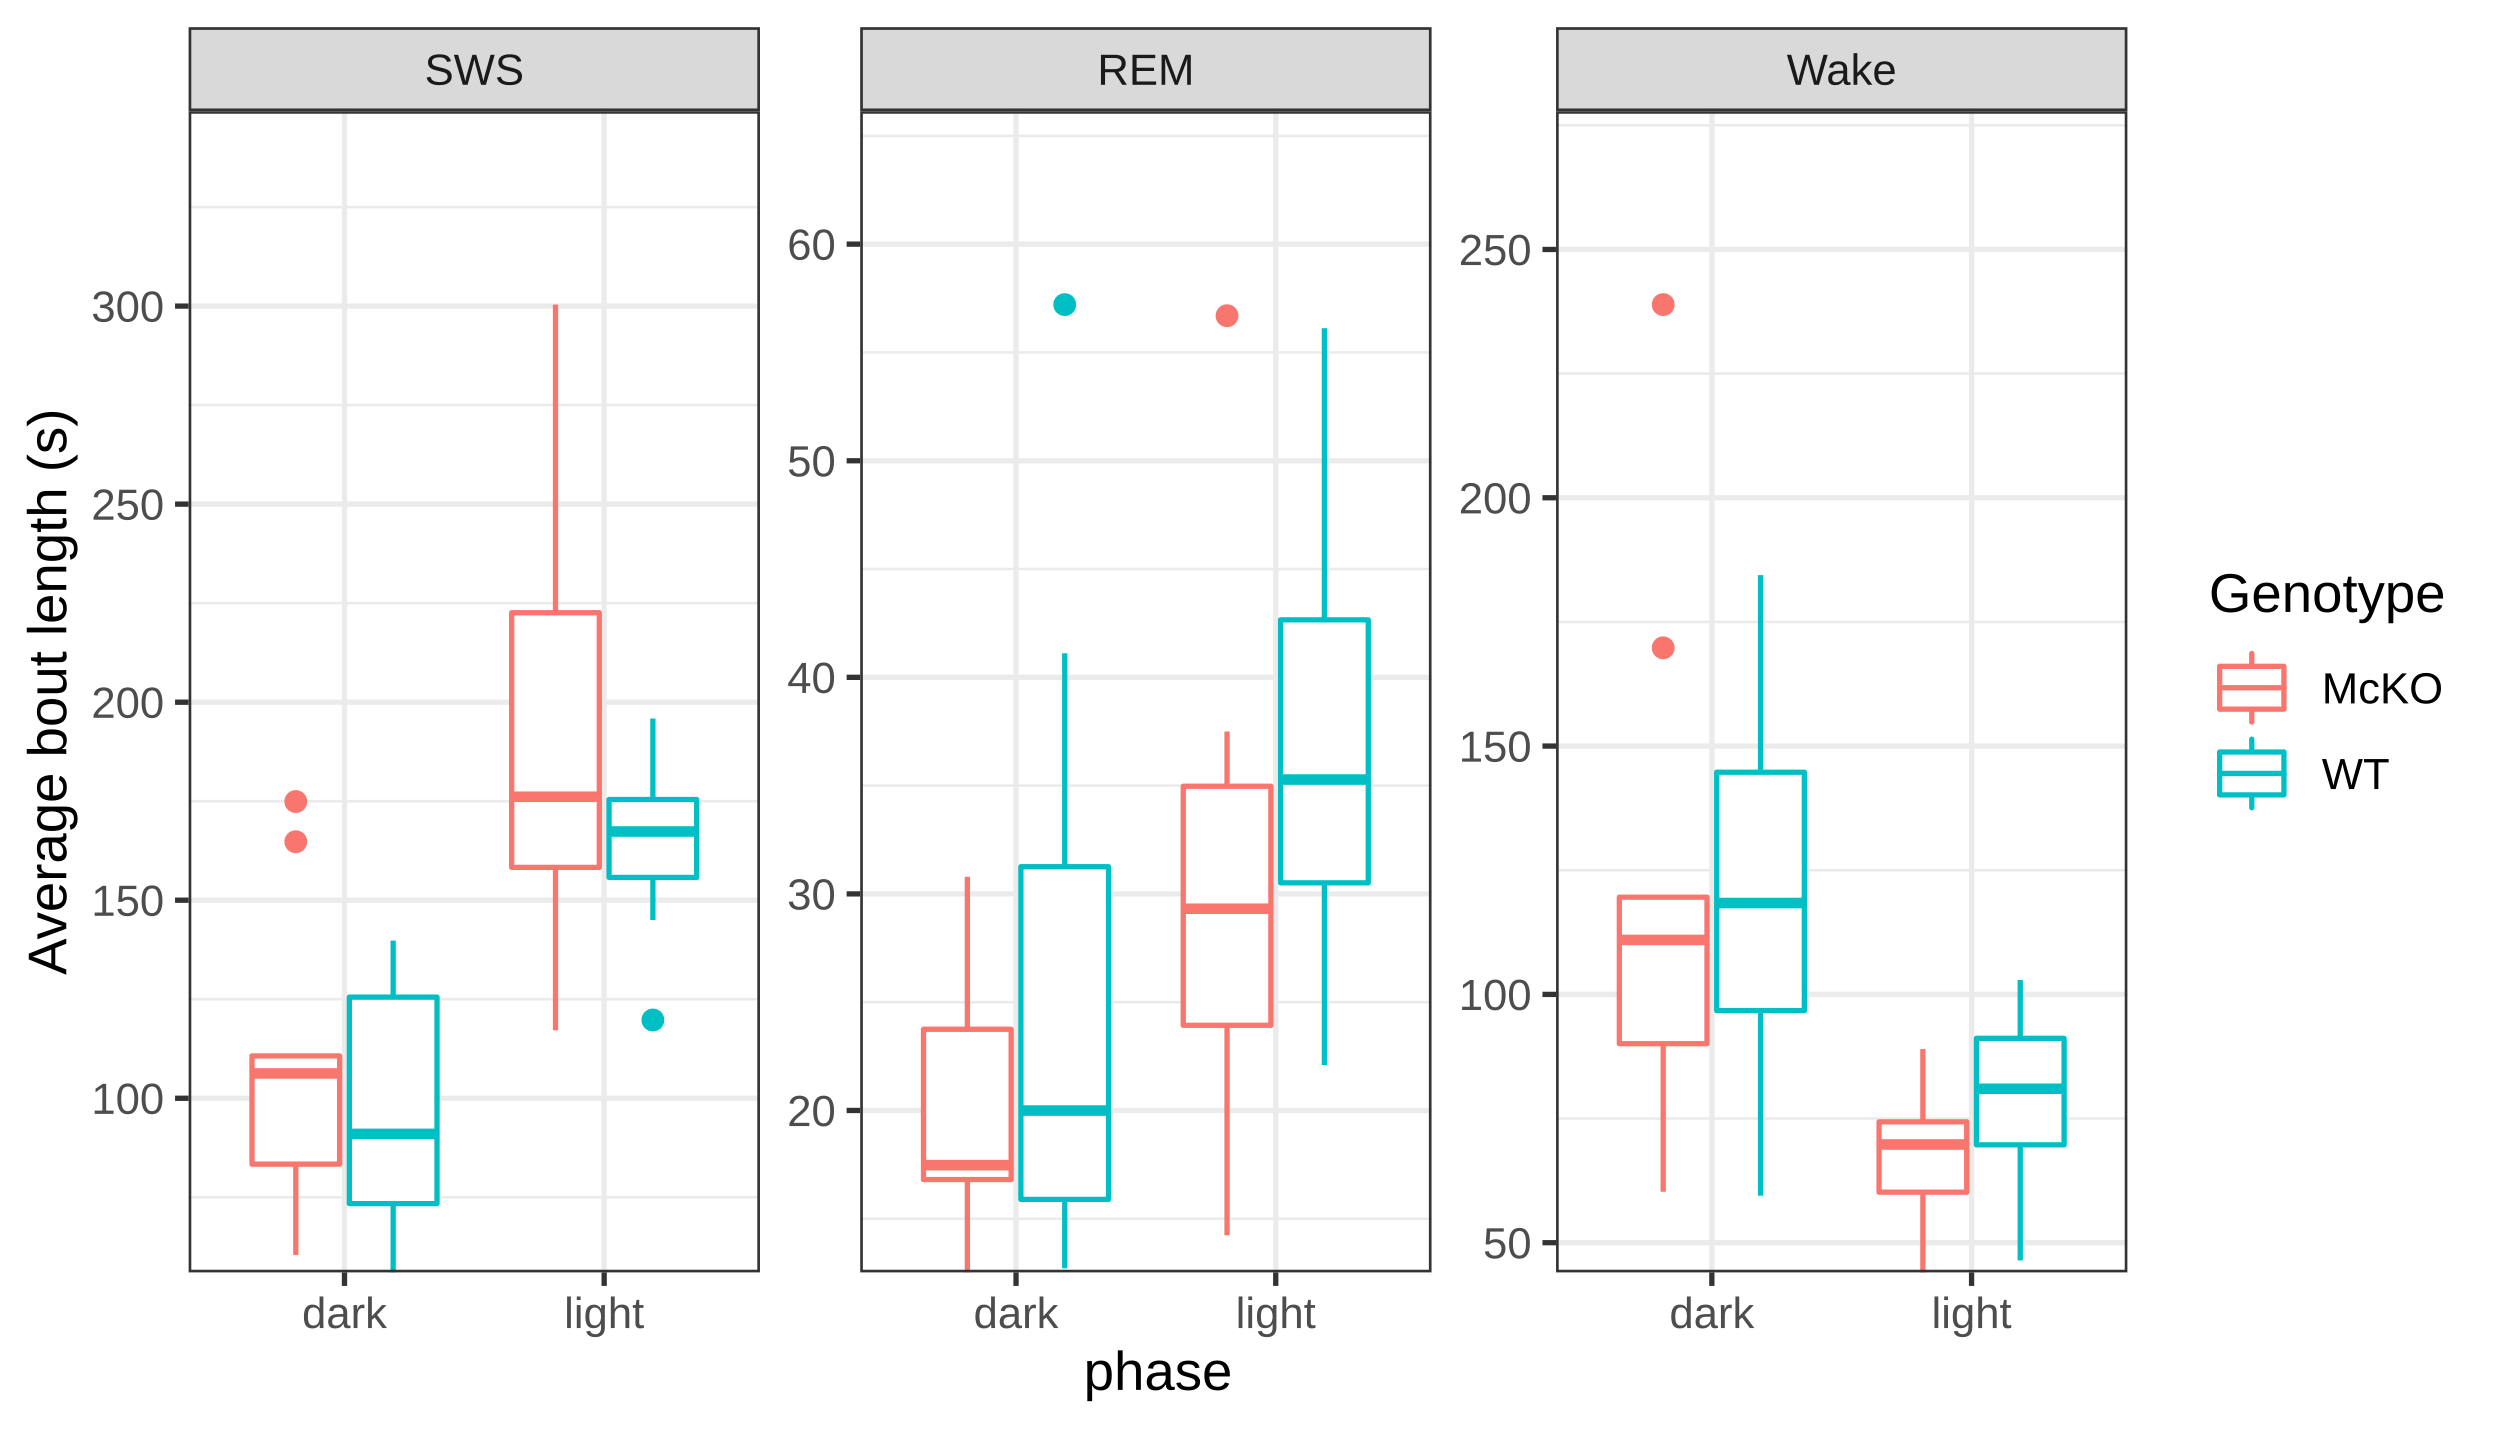
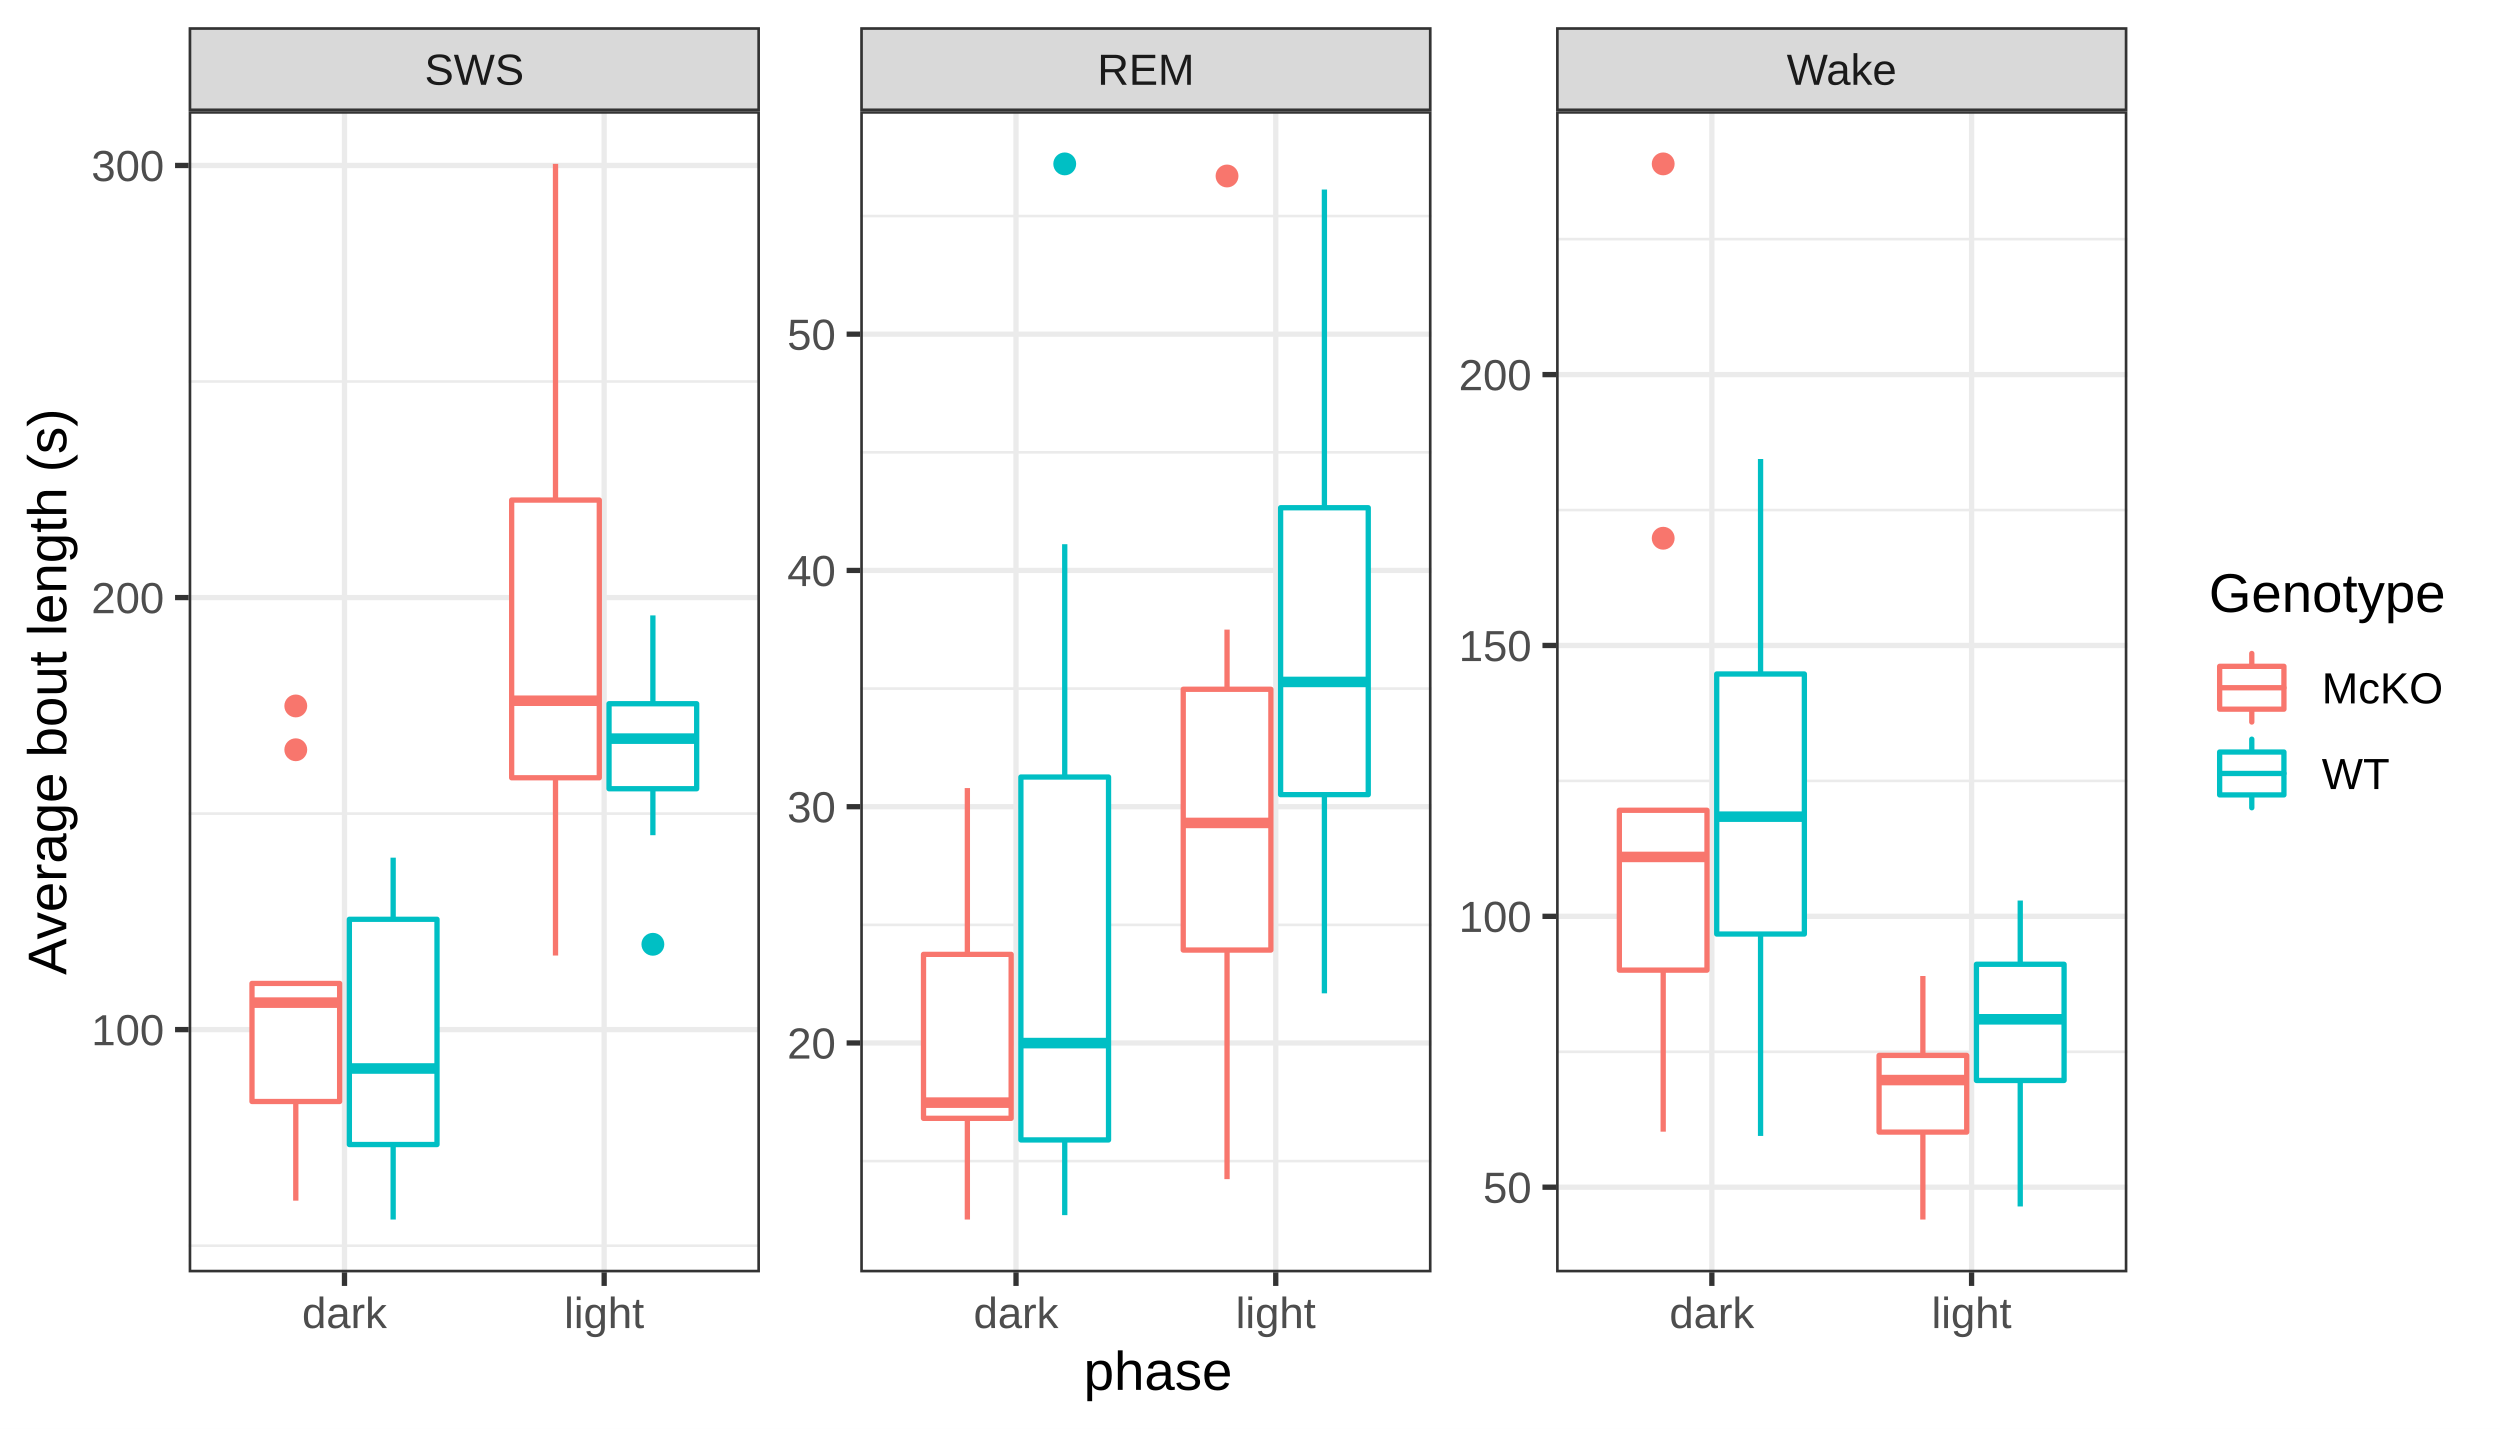
<svg xmlns="http://www.w3.org/2000/svg" class="svglite" width="504.00pt" height="288.00pt" viewBox="0 0 504.00 288.00">
  <defs>
    <style type="text/css">
    .svglite line, .svglite polyline, .svglite polygon, .svglite path, .svglite rect, .svglite circle {
      fill: none;
      stroke: #000000;
      stroke-linecap: round;
      stroke-linejoin: round;
      stroke-miterlimit: 10.00;
    }
  </style>
  </defs>
  <rect width="100%" height="100%" style="stroke: none; fill: #FFFFFF;" />
  <defs>
    <clipPath id="cpMC4wMHw1MDQuMDB8MC4wMHwyODguMDA=">
      <rect x="0.00" y="0.00" width="504.00" height="288.00" />
    </clipPath>
  </defs>
  <g clip-path="url(#cpMC4wMHw1MDQuMDB8MC4wMHwyODguMDA=)">
    <rect x="0.00" y="0.00" width="504.00" height="288.00" style="stroke-width: 1.07; stroke: #FFFFFF; fill: #FFFFFF;" />
  </g>
  <defs>
    <clipPath id="cpMzguMDN8MTUzLjIyfDIyLjQwfDI1Ni41MA==">
      <rect x="38.03" y="22.40" width="115.18" height="234.11" />
    </clipPath>
  </defs>
  <g clip-path="url(#cpMzguMDN8MTUzLjIyfDIyLjQwfDI1Ni41MA==)">
    <rect x="38.03" y="22.40" width="115.18" height="234.11" style="stroke-width: 1.07; stroke: none; fill: #FFFFFF;" />
-     <polyline points="38.03,241.37 153.22,241.37 " style="stroke-width: 0.53; stroke: #EBEBEB; stroke-linecap: butt;" />
-     <polyline points="38.03,201.44 153.22,201.44 " style="stroke-width: 0.53; stroke: #EBEBEB; stroke-linecap: butt;" />
-     <polyline points="38.03,161.52 153.22,161.52 " style="stroke-width: 0.53; stroke: #EBEBEB; stroke-linecap: butt;" />
-     <polyline points="38.03,121.59 153.22,121.59 " style="stroke-width: 0.53; stroke: #EBEBEB; stroke-linecap: butt;" />
-     <polyline points="38.03,81.67 153.22,81.67 " style="stroke-width: 0.53; stroke: #EBEBEB; stroke-linecap: butt;" />
-     <polyline points="38.03,41.75 153.22,41.75 " style="stroke-width: 0.53; stroke: #EBEBEB; stroke-linecap: butt;" />
-     <polyline points="38.03,221.41 153.22,221.41 " style="stroke-width: 1.07; stroke: #EBEBEB; stroke-linecap: butt;" />
-     <polyline points="38.03,181.48 153.22,181.48 " style="stroke-width: 1.07; stroke: #EBEBEB; stroke-linecap: butt;" />
-     <polyline points="38.03,141.56 153.22,141.56 " style="stroke-width: 1.07; stroke: #EBEBEB; stroke-linecap: butt;" />
-     <polyline points="38.03,101.63 153.22,101.63 " style="stroke-width: 1.07; stroke: #EBEBEB; stroke-linecap: butt;" />
-     <polyline points="38.03,61.71 153.22,61.71 " style="stroke-width: 1.07; stroke: #EBEBEB; stroke-linecap: butt;" />
+     <polyline points="38.03,251.13 153.22,251.13 " style="stroke-width: 0.53; stroke: #EBEBEB; stroke-linecap: butt;" />
+     <polyline points="38.03,164.02 153.22,164.02 " style="stroke-width: 0.53; stroke: #EBEBEB; stroke-linecap: butt;" />
+     <polyline points="38.03,76.91 153.22,76.91 " style="stroke-width: 0.53; stroke: #EBEBEB; stroke-linecap: butt;" />
+     <polyline points="38.03,207.57 153.22,207.57 " style="stroke-width: 1.07; stroke: #EBEBEB; stroke-linecap: butt;" />
+     <polyline points="38.03,120.47 153.22,120.47 " style="stroke-width: 1.07; stroke: #EBEBEB; stroke-linecap: butt;" />
+     <polyline points="38.03,33.36 153.22,33.36 " style="stroke-width: 1.07; stroke: #EBEBEB; stroke-linecap: butt;" />
    <polyline points="69.45,256.50 69.45,22.40 " style="stroke-width: 1.07; stroke: #EBEBEB; stroke-linecap: butt;" />
    <polyline points="121.80,256.50 121.80,22.40 " style="stroke-width: 1.07; stroke: #EBEBEB; stroke-linecap: butt;" />
-     <circle cx="59.63" cy="161.59" r="1.95" style="stroke-width: 0.71; stroke: #F8766D; fill: #F8766D;" />
-     <circle cx="59.63" cy="169.69" r="1.95" style="stroke-width: 0.71; stroke: #F8766D; fill: #F8766D;" />
-     <line x1="59.63" y1="212.87" x2="59.63" y2="212.87" style="stroke-width: 1.07; stroke: #F8766D; stroke-linecap: butt;" />
-     <line x1="59.63" y1="234.69" x2="59.63" y2="253.00" style="stroke-width: 1.07; stroke: #F8766D; stroke-linecap: butt;" />
-     <polygon points="50.80,212.87 50.80,234.69 68.47,234.69 68.47,212.87 50.80,212.87 " style="stroke-width: 1.07; stroke: #F8766D; fill: #FFFFFF;" />
-     <line x1="50.80" y1="216.41" x2="68.47" y2="216.41" style="stroke-width: 2.13; stroke: #F8766D; stroke-linecap: butt;" />
-     <line x1="111.99" y1="123.53" x2="111.99" y2="61.41" style="stroke-width: 1.07; stroke: #F8766D; stroke-linecap: butt;" />
-     <line x1="111.99" y1="174.86" x2="111.99" y2="207.71" style="stroke-width: 1.07; stroke: #F8766D; stroke-linecap: butt;" />
-     <polygon points="103.15,123.53 103.15,174.86 120.82,174.86 120.82,123.53 103.15,123.53 " style="stroke-width: 1.07; stroke: #F8766D; fill: #FFFFFF;" />
-     <line x1="103.15" y1="160.63" x2="120.82" y2="160.63" style="stroke-width: 2.13; stroke: #F8766D; stroke-linecap: butt;" />
-     <line x1="79.26" y1="201.02" x2="79.26" y2="189.63" style="stroke-width: 1.07; stroke: #00BFC4; stroke-linecap: butt;" />
-     <line x1="79.26" y1="242.65" x2="79.26" y2="256.50" style="stroke-width: 1.07; stroke: #00BFC4; stroke-linecap: butt;" />
-     <polygon points="70.43,201.02 70.43,242.65 88.10,242.65 88.10,201.02 70.43,201.02 " style="stroke-width: 1.07; stroke: #00BFC4; fill: #FFFFFF;" />
-     <line x1="70.43" y1="228.59" x2="88.10" y2="228.59" style="stroke-width: 2.13; stroke: #00BFC4; stroke-linecap: butt;" />
-     <circle cx="131.62" cy="205.63" r="1.95" style="stroke-width: 0.71; stroke: #00BFC4; fill: #00BFC4;" />
-     <line x1="131.62" y1="161.18" x2="131.62" y2="144.86" style="stroke-width: 1.07; stroke: #00BFC4; stroke-linecap: butt;" />
-     <line x1="131.62" y1="176.89" x2="131.62" y2="185.47" style="stroke-width: 1.07; stroke: #00BFC4; stroke-linecap: butt;" />
-     <polygon points="122.78,161.18 122.78,176.89 140.45,176.89 140.45,161.18 122.78,161.18 " style="stroke-width: 1.07; stroke: #00BFC4; fill: #FFFFFF;" />
-     <line x1="122.78" y1="167.63" x2="140.45" y2="167.63" style="stroke-width: 2.13; stroke: #00BFC4; stroke-linecap: butt;" />
+     <circle cx="59.63" cy="142.32" r="1.95" style="stroke-width: 0.71; stroke: #F8766D; fill: #F8766D;" />
+     <circle cx="59.63" cy="151.15" r="1.95" style="stroke-width: 0.71; stroke: #F8766D; fill: #F8766D;" />
+     <line x1="59.63" y1="198.26" x2="59.63" y2="198.26" style="stroke-width: 1.07; stroke: #F8766D; stroke-linecap: butt;" />
+     <line x1="59.63" y1="222.06" x2="59.63" y2="242.05" style="stroke-width: 1.07; stroke: #F8766D; stroke-linecap: butt;" />
+     <polygon points="50.80,198.26 50.80,222.06 68.47,222.06 68.47,198.26 50.80,198.26 " style="stroke-width: 1.07; stroke: #F8766D; fill: #FFFFFF;" />
+     <line x1="50.80" y1="202.13" x2="68.47" y2="202.13" style="stroke-width: 2.13; stroke: #F8766D; stroke-linecap: butt;" />
+     <line x1="111.99" y1="100.81" x2="111.99" y2="33.04" style="stroke-width: 1.07; stroke: #F8766D; stroke-linecap: butt;" />
+     <line x1="111.99" y1="156.80" x2="111.99" y2="192.63" style="stroke-width: 1.07; stroke: #F8766D; stroke-linecap: butt;" />
+     <polygon points="103.15,100.81 103.15,156.80 120.82,156.80 120.82,100.81 103.15,100.81 " style="stroke-width: 1.07; stroke: #F8766D; fill: #FFFFFF;" />
+     <line x1="103.15" y1="141.27" x2="120.82" y2="141.27" style="stroke-width: 2.13; stroke: #F8766D; stroke-linecap: butt;" />
+     <line x1="79.26" y1="185.33" x2="79.26" y2="172.91" style="stroke-width: 1.07; stroke: #00BFC4; stroke-linecap: butt;" />
+     <line x1="79.26" y1="230.74" x2="79.26" y2="245.86" style="stroke-width: 1.07; stroke: #00BFC4; stroke-linecap: butt;" />
+     <polygon points="70.43,185.33 70.43,230.74 88.10,230.74 88.10,185.33 70.43,185.33 " style="stroke-width: 1.07; stroke: #00BFC4; fill: #FFFFFF;" />
+     <line x1="70.43" y1="215.41" x2="88.10" y2="215.41" style="stroke-width: 2.13; stroke: #00BFC4; stroke-linecap: butt;" />
+     <circle cx="131.62" cy="190.37" r="1.95" style="stroke-width: 0.71; stroke: #00BFC4; fill: #00BFC4;" />
+     <line x1="131.62" y1="141.87" x2="131.62" y2="124.07" style="stroke-width: 1.07; stroke: #00BFC4; stroke-linecap: butt;" />
+     <line x1="131.62" y1="159.01" x2="131.62" y2="168.38" style="stroke-width: 1.07; stroke: #00BFC4; stroke-linecap: butt;" />
+     <polygon points="122.78,141.87 122.78,159.01 140.45,159.01 140.45,141.87 122.78,141.87 " style="stroke-width: 1.07; stroke: #00BFC4; fill: #FFFFFF;" />
+     <line x1="122.78" y1="148.91" x2="140.45" y2="148.91" style="stroke-width: 2.13; stroke: #00BFC4; stroke-linecap: butt;" />
    <rect x="38.03" y="22.40" width="115.18" height="234.11" style="stroke-width: 1.07; stroke: #333333;" />
  </g>
  <g clip-path="url(#cpMC4wMHw1MDQuMDB8MC4wMHwyODguMDA=)">
</g>
  <defs>
    <clipPath id="cpMTczLjQyfDI4OC42MHwyMi40MHwyNTYuNTA=">
      <rect x="173.42" y="22.40" width="115.18" height="234.11" />
    </clipPath>
  </defs>
  <g clip-path="url(#cpMTczLjQyfDI4OC42MHwyMi40MHwyNTYuNTA=)">
    <rect x="173.42" y="22.40" width="115.18" height="234.11" style="stroke-width: 1.07; stroke: none; fill: #FFFFFF;" />
-     <polyline points="173.42,245.70 288.60,245.70 " style="stroke-width: 0.53; stroke: #EBEBEB; stroke-linecap: butt;" />
-     <polyline points="173.42,202.04 288.60,202.04 " style="stroke-width: 0.53; stroke: #EBEBEB; stroke-linecap: butt;" />
-     <polyline points="173.42,158.38 288.60,158.38 " style="stroke-width: 0.53; stroke: #EBEBEB; stroke-linecap: butt;" />
-     <polyline points="173.42,114.72 288.60,114.72 " style="stroke-width: 0.53; stroke: #EBEBEB; stroke-linecap: butt;" />
-     <polyline points="173.42,71.05 288.60,71.05 " style="stroke-width: 0.53; stroke: #EBEBEB; stroke-linecap: butt;" />
-     <polyline points="173.42,27.39 288.60,27.39 " style="stroke-width: 0.53; stroke: #EBEBEB; stroke-linecap: butt;" />
-     <polyline points="173.42,223.87 288.60,223.87 " style="stroke-width: 1.07; stroke: #EBEBEB; stroke-linecap: butt;" />
-     <polyline points="173.42,180.21 288.60,180.21 " style="stroke-width: 1.07; stroke: #EBEBEB; stroke-linecap: butt;" />
-     <polyline points="173.42,136.55 288.60,136.55 " style="stroke-width: 1.07; stroke: #EBEBEB; stroke-linecap: butt;" />
-     <polyline points="173.42,92.89 288.60,92.89 " style="stroke-width: 1.07; stroke: #EBEBEB; stroke-linecap: butt;" />
-     <polyline points="173.42,49.22 288.60,49.22 " style="stroke-width: 1.07; stroke: #EBEBEB; stroke-linecap: butt;" />
+     <polyline points="173.42,234.08 288.60,234.08 " style="stroke-width: 0.53; stroke: #EBEBEB; stroke-linecap: butt;" />
+     <polyline points="173.42,186.45 288.60,186.45 " style="stroke-width: 0.53; stroke: #EBEBEB; stroke-linecap: butt;" />
+     <polyline points="173.42,138.82 288.60,138.82 " style="stroke-width: 0.53; stroke: #EBEBEB; stroke-linecap: butt;" />
+     <polyline points="173.42,91.19 288.60,91.19 " style="stroke-width: 0.53; stroke: #EBEBEB; stroke-linecap: butt;" />
+     <polyline points="173.42,43.55 288.60,43.55 " style="stroke-width: 0.53; stroke: #EBEBEB; stroke-linecap: butt;" />
+     <polyline points="173.42,210.26 288.60,210.26 " style="stroke-width: 1.07; stroke: #EBEBEB; stroke-linecap: butt;" />
+     <polyline points="173.42,162.63 288.60,162.63 " style="stroke-width: 1.07; stroke: #EBEBEB; stroke-linecap: butt;" />
+     <polyline points="173.42,115.00 288.60,115.00 " style="stroke-width: 1.07; stroke: #EBEBEB; stroke-linecap: butt;" />
+     <polyline points="173.42,67.37 288.60,67.37 " style="stroke-width: 1.07; stroke: #EBEBEB; stroke-linecap: butt;" />
    <polyline points="204.83,256.50 204.83,22.40 " style="stroke-width: 1.07; stroke: #EBEBEB; stroke-linecap: butt;" />
    <polyline points="257.19,256.50 257.19,22.40 " style="stroke-width: 1.07; stroke: #EBEBEB; stroke-linecap: butt;" />
-     <line x1="195.02" y1="207.50" x2="195.02" y2="176.76" style="stroke-width: 1.07; stroke: #F8766D; stroke-linecap: butt;" />
-     <line x1="195.02" y1="237.80" x2="195.02" y2="256.50" style="stroke-width: 1.07; stroke: #F8766D; stroke-linecap: butt;" />
-     <polygon points="186.18,207.50 186.18,237.80 203.85,237.80 203.85,207.50 186.18,207.50 " style="stroke-width: 1.07; stroke: #F8766D; fill: #FFFFFF;" />
-     <line x1="186.18" y1="234.90" x2="203.85" y2="234.90" style="stroke-width: 2.13; stroke: #F8766D; stroke-linecap: butt;" />
-     <circle cx="247.37" cy="63.65" r="1.95" style="stroke-width: 0.71; stroke: #F8766D; fill: #F8766D;" />
-     <line x1="247.37" y1="158.51" x2="247.37" y2="147.48" style="stroke-width: 1.07; stroke: #F8766D; stroke-linecap: butt;" />
-     <line x1="247.37" y1="206.70" x2="247.37" y2="249.03" style="stroke-width: 1.07; stroke: #F8766D; stroke-linecap: butt;" />
-     <polygon points="238.54,158.51 238.54,206.70 256.21,206.70 256.21,158.51 238.54,158.51 " style="stroke-width: 1.07; stroke: #F8766D; fill: #FFFFFF;" />
-     <line x1="238.54" y1="183.20" x2="256.21" y2="183.20" style="stroke-width: 2.13; stroke: #F8766D; stroke-linecap: butt;" />
-     <circle cx="214.65" cy="61.41" r="1.95" style="stroke-width: 0.71; stroke: #00BFC4; fill: #00BFC4;" />
-     <line x1="214.65" y1="174.73" x2="214.65" y2="131.70" style="stroke-width: 1.07; stroke: #00BFC4; stroke-linecap: butt;" />
-     <line x1="214.65" y1="241.79" x2="214.65" y2="255.69" style="stroke-width: 1.07; stroke: #00BFC4; stroke-linecap: butt;" />
-     <polygon points="205.81,174.73 205.81,241.79 223.48,241.79 223.48,174.73 205.81,174.73 " style="stroke-width: 1.07; stroke: #00BFC4; fill: #FFFFFF;" />
-     <line x1="205.81" y1="223.89" x2="223.48" y2="223.89" style="stroke-width: 2.13; stroke: #00BFC4; stroke-linecap: butt;" />
-     <line x1="267.00" y1="124.96" x2="267.00" y2="66.16" style="stroke-width: 1.07; stroke: #00BFC4; stroke-linecap: butt;" />
-     <line x1="267.00" y1="177.98" x2="267.00" y2="214.70" style="stroke-width: 1.07; stroke: #00BFC4; stroke-linecap: butt;" />
-     <polygon points="258.17,124.96 258.17,177.98 275.84,177.98 275.84,124.96 258.17,124.96 " style="stroke-width: 1.07; stroke: #00BFC4; fill: #FFFFFF;" />
-     <line x1="258.17" y1="157.16" x2="275.84" y2="157.16" style="stroke-width: 2.13; stroke: #00BFC4; stroke-linecap: butt;" />
+     <line x1="195.02" y1="192.40" x2="195.02" y2="158.87" style="stroke-width: 1.07; stroke: #F8766D; stroke-linecap: butt;" />
+     <line x1="195.02" y1="225.46" x2="195.02" y2="245.86" style="stroke-width: 1.07; stroke: #F8766D; stroke-linecap: butt;" />
+     <polygon points="186.18,192.40 186.18,225.46 203.85,225.46 203.85,192.40 186.18,192.40 " style="stroke-width: 1.07; stroke: #F8766D; fill: #FFFFFF;" />
+     <line x1="186.18" y1="222.29" x2="203.85" y2="222.29" style="stroke-width: 2.13; stroke: #F8766D; stroke-linecap: butt;" />
+     <circle cx="247.37" cy="35.48" r="1.95" style="stroke-width: 0.71; stroke: #F8766D; fill: #F8766D;" />
+     <line x1="247.37" y1="138.96" x2="247.37" y2="126.93" style="stroke-width: 1.07; stroke: #F8766D; stroke-linecap: butt;" />
+     <line x1="247.37" y1="191.53" x2="247.37" y2="237.71" style="stroke-width: 1.07; stroke: #F8766D; stroke-linecap: butt;" />
+     <polygon points="238.54,138.96 238.54,191.53 256.21,191.53 256.21,138.96 238.54,138.96 " style="stroke-width: 1.07; stroke: #F8766D; fill: #FFFFFF;" />
+     <line x1="238.54" y1="165.90" x2="256.21" y2="165.90" style="stroke-width: 2.13; stroke: #F8766D; stroke-linecap: butt;" />
+     <circle cx="214.65" cy="33.04" r="1.95" style="stroke-width: 0.71; stroke: #00BFC4; fill: #00BFC4;" />
+     <line x1="214.65" y1="156.65" x2="214.65" y2="109.71" style="stroke-width: 1.07; stroke: #00BFC4; stroke-linecap: butt;" />
+     <line x1="214.65" y1="229.81" x2="214.65" y2="244.97" style="stroke-width: 1.07; stroke: #00BFC4; stroke-linecap: butt;" />
+     <polygon points="205.81,156.65 205.81,229.81 223.48,229.81 223.48,156.65 205.81,156.65 " style="stroke-width: 1.07; stroke: #00BFC4; fill: #FFFFFF;" />
+     <line x1="205.81" y1="210.29" x2="223.48" y2="210.29" style="stroke-width: 2.13; stroke: #00BFC4; stroke-linecap: butt;" />
+     <line x1="267.00" y1="102.36" x2="267.00" y2="38.21" style="stroke-width: 1.07; stroke: #00BFC4; stroke-linecap: butt;" />
+     <line x1="267.00" y1="160.20" x2="267.00" y2="200.26" style="stroke-width: 1.07; stroke: #00BFC4; stroke-linecap: butt;" />
+     <polygon points="258.17,102.36 258.17,160.20 275.84,160.20 275.84,102.36 258.17,102.36 " style="stroke-width: 1.07; stroke: #00BFC4; fill: #FFFFFF;" />
+     <line x1="258.17" y1="137.48" x2="275.84" y2="137.48" style="stroke-width: 2.13; stroke: #00BFC4; stroke-linecap: butt;" />
    <rect x="173.42" y="22.40" width="115.18" height="234.11" style="stroke-width: 1.07; stroke: #333333;" />
  </g>
  <g clip-path="url(#cpMC4wMHw1MDQuMDB8MC4wMHwyODguMDA=)">
</g>
  <defs>
    <clipPath id="cpMzEzLjcwfDQyOC44OHwyMi40MHwyNTYuNTA=">
      <rect x="313.70" y="22.40" width="115.18" height="234.11" />
    </clipPath>
  </defs>
  <g clip-path="url(#cpMzEzLjcwfDQyOC44OHwyMi40MHwyNTYuNTA=)">
    <rect x="313.70" y="22.40" width="115.18" height="234.11" style="stroke-width: 1.07; stroke: none; fill: #FFFFFF;" />
-     <polyline points="313.70,225.50 428.88,225.50 " style="stroke-width: 0.53; stroke: #EBEBEB; stroke-linecap: butt;" />
-     <polyline points="313.70,175.44 428.88,175.44 " style="stroke-width: 0.53; stroke: #EBEBEB; stroke-linecap: butt;" />
-     <polyline points="313.70,125.38 428.88,125.38 " style="stroke-width: 0.53; stroke: #EBEBEB; stroke-linecap: butt;" />
-     <polyline points="313.70,75.32 428.88,75.32 " style="stroke-width: 0.53; stroke: #EBEBEB; stroke-linecap: butt;" />
-     <polyline points="313.70,25.26 428.88,25.26 " style="stroke-width: 0.53; stroke: #EBEBEB; stroke-linecap: butt;" />
-     <polyline points="313.70,250.53 428.88,250.53 " style="stroke-width: 1.07; stroke: #EBEBEB; stroke-linecap: butt;" />
-     <polyline points="313.70,200.47 428.88,200.47 " style="stroke-width: 1.07; stroke: #EBEBEB; stroke-linecap: butt;" />
-     <polyline points="313.70,150.41 428.88,150.41 " style="stroke-width: 1.07; stroke: #EBEBEB; stroke-linecap: butt;" />
-     <polyline points="313.70,100.35 428.88,100.35 " style="stroke-width: 1.07; stroke: #EBEBEB; stroke-linecap: butt;" />
-     <polyline points="313.70,50.29 428.88,50.29 " style="stroke-width: 1.07; stroke: #EBEBEB; stroke-linecap: butt;" />
+     <polyline points="313.70,212.04 428.88,212.04 " style="stroke-width: 0.53; stroke: #EBEBEB; stroke-linecap: butt;" />
+     <polyline points="313.70,157.43 428.88,157.43 " style="stroke-width: 0.53; stroke: #EBEBEB; stroke-linecap: butt;" />
+     <polyline points="313.70,102.82 428.88,102.82 " style="stroke-width: 0.53; stroke: #EBEBEB; stroke-linecap: butt;" />
+     <polyline points="313.70,48.21 428.88,48.21 " style="stroke-width: 0.53; stroke: #EBEBEB; stroke-linecap: butt;" />
+     <polyline points="313.70,239.34 428.88,239.34 " style="stroke-width: 1.07; stroke: #EBEBEB; stroke-linecap: butt;" />
+     <polyline points="313.70,184.73 428.88,184.73 " style="stroke-width: 1.07; stroke: #EBEBEB; stroke-linecap: butt;" />
+     <polyline points="313.70,130.13 428.88,130.13 " style="stroke-width: 1.07; stroke: #EBEBEB; stroke-linecap: butt;" />
+     <polyline points="313.70,75.52 428.88,75.52 " style="stroke-width: 1.07; stroke: #EBEBEB; stroke-linecap: butt;" />
    <polyline points="345.11,256.50 345.11,22.40 " style="stroke-width: 1.07; stroke: #EBEBEB; stroke-linecap: butt;" />
    <polyline points="397.47,256.50 397.47,22.40 " style="stroke-width: 1.07; stroke: #EBEBEB; stroke-linecap: butt;" />
-     <circle cx="335.30" cy="61.41" r="1.95" style="stroke-width: 0.71; stroke: #F8766D; fill: #F8766D;" />
-     <circle cx="335.30" cy="130.60" r="1.95" style="stroke-width: 0.71; stroke: #F8766D; fill: #F8766D;" />
-     <line x1="335.30" y1="180.87" x2="335.30" y2="180.87" style="stroke-width: 1.07; stroke: #F8766D; stroke-linecap: butt;" />
-     <line x1="335.30" y1="210.41" x2="335.30" y2="240.25" style="stroke-width: 1.07; stroke: #F8766D; stroke-linecap: butt;" />
-     <polygon points="326.46,180.87 326.46,210.41 344.13,210.41 344.13,180.87 326.46,180.87 " style="stroke-width: 1.07; stroke: #F8766D; fill: #FFFFFF;" />
-     <line x1="326.46" y1="189.49" x2="344.13" y2="189.49" style="stroke-width: 2.13; stroke: #F8766D; stroke-linecap: butt;" />
-     <line x1="387.65" y1="226.16" x2="387.65" y2="211.49" style="stroke-width: 1.07; stroke: #F8766D; stroke-linecap: butt;" />
-     <line x1="387.65" y1="240.34" x2="387.65" y2="256.50" style="stroke-width: 1.07; stroke: #F8766D; stroke-linecap: butt;" />
-     <polygon points="378.82,226.16 378.82,240.34 396.49,240.34 396.49,226.16 378.82,226.16 " style="stroke-width: 1.07; stroke: #F8766D; fill: #FFFFFF;" />
-     <line x1="378.82" y1="230.73" x2="396.49" y2="230.73" style="stroke-width: 2.13; stroke: #F8766D; stroke-linecap: butt;" />
-     <line x1="354.93" y1="155.68" x2="354.93" y2="115.95" style="stroke-width: 1.07; stroke: #00BFC4; stroke-linecap: butt;" />
-     <line x1="354.93" y1="203.74" x2="354.93" y2="241.06" style="stroke-width: 1.07; stroke: #00BFC4; stroke-linecap: butt;" />
-     <polygon points="346.09,155.68 346.09,203.74 363.76,203.74 363.76,155.68 346.09,155.68 " style="stroke-width: 1.07; stroke: #00BFC4; fill: #FFFFFF;" />
-     <line x1="346.09" y1="182.05" x2="363.76" y2="182.05" style="stroke-width: 2.13; stroke: #00BFC4; stroke-linecap: butt;" />
-     <line x1="407.28" y1="209.33" x2="407.28" y2="197.55" style="stroke-width: 1.07; stroke: #00BFC4; stroke-linecap: butt;" />
-     <line x1="407.28" y1="230.80" x2="407.28" y2="254.09" style="stroke-width: 1.07; stroke: #00BFC4; stroke-linecap: butt;" />
-     <polygon points="398.45,209.33 398.45,230.80 416.12,230.80 416.12,209.33 398.45,209.33 " style="stroke-width: 1.07; stroke: #00BFC4; fill: #FFFFFF;" />
-     <line x1="398.45" y1="219.49" x2="416.12" y2="219.49" style="stroke-width: 2.13; stroke: #00BFC4; stroke-linecap: butt;" />
+     <circle cx="335.30" cy="33.04" r="1.95" style="stroke-width: 0.71; stroke: #F8766D; fill: #F8766D;" />
+     <circle cx="335.30" cy="108.51" r="1.95" style="stroke-width: 0.71; stroke: #F8766D; fill: #F8766D;" />
+     <line x1="335.30" y1="163.35" x2="335.30" y2="163.35" style="stroke-width: 1.07; stroke: #F8766D; stroke-linecap: butt;" />
+     <line x1="335.30" y1="195.58" x2="335.30" y2="228.14" style="stroke-width: 1.07; stroke: #F8766D; stroke-linecap: butt;" />
+     <polygon points="326.46,163.35 326.46,195.58 344.13,195.58 344.13,163.35 326.46,163.35 " style="stroke-width: 1.07; stroke: #F8766D; fill: #FFFFFF;" />
+     <line x1="326.46" y1="172.76" x2="344.13" y2="172.76" style="stroke-width: 2.13; stroke: #F8766D; stroke-linecap: butt;" />
+     <line x1="387.65" y1="212.77" x2="387.65" y2="196.76" style="stroke-width: 1.07; stroke: #F8766D; stroke-linecap: butt;" />
+     <line x1="387.65" y1="228.23" x2="387.65" y2="245.86" style="stroke-width: 1.07; stroke: #F8766D; stroke-linecap: butt;" />
+     <polygon points="378.82,212.77 378.82,228.23 396.49,228.23 396.49,212.77 378.82,212.77 " style="stroke-width: 1.07; stroke: #F8766D; fill: #FFFFFF;" />
+     <line x1="378.82" y1="217.74" x2="396.49" y2="217.74" style="stroke-width: 2.13; stroke: #F8766D; stroke-linecap: butt;" />
+     <line x1="354.93" y1="135.88" x2="354.93" y2="92.53" style="stroke-width: 1.07; stroke: #00BFC4; stroke-linecap: butt;" />
+     <line x1="354.93" y1="188.30" x2="354.93" y2="229.01" style="stroke-width: 1.07; stroke: #00BFC4; stroke-linecap: butt;" />
+     <polygon points="346.09,135.88 346.09,188.30 363.76,188.30 363.76,135.88 346.09,135.88 " style="stroke-width: 1.07; stroke: #00BFC4; fill: #FFFFFF;" />
+     <line x1="346.09" y1="164.64" x2="363.76" y2="164.64" style="stroke-width: 2.13; stroke: #00BFC4; stroke-linecap: butt;" />
+     <line x1="407.28" y1="194.40" x2="407.28" y2="181.55" style="stroke-width: 1.07; stroke: #00BFC4; stroke-linecap: butt;" />
+     <line x1="407.28" y1="217.82" x2="407.28" y2="243.23" style="stroke-width: 1.07; stroke: #00BFC4; stroke-linecap: butt;" />
+     <polygon points="398.45,194.40 398.45,217.82 416.12,217.82 416.12,194.40 398.45,194.40 " style="stroke-width: 1.07; stroke: #00BFC4; fill: #FFFFFF;" />
+     <line x1="398.45" y1="205.49" x2="416.12" y2="205.49" style="stroke-width: 2.13; stroke: #00BFC4; stroke-linecap: butt;" />
    <rect x="313.70" y="22.40" width="115.18" height="234.11" style="stroke-width: 1.07; stroke: #333333;" />
  </g>
  <g clip-path="url(#cpMC4wMHw1MDQuMDB8MC4wMHwyODguMDA=)">
</g>
  <defs>
    <clipPath id="cpMzguMDN8MTUzLjIyfDUuNDh8MjIuNDA=">
      <rect x="38.03" y="5.48" width="115.18" height="16.92" />
    </clipPath>
  </defs>
  <g clip-path="url(#cpMzguMDN8MTUzLjIyfDUuNDh8MjIuNDA=)">
    <rect x="38.03" y="5.48" width="115.18" height="16.92" style="stroke-width: 1.07; stroke: #333333; fill: #D9D9D9;" />
    <text x="95.62" y="17.09" text-anchor="middle" style="font-size: 8.80px; fill: #1A1A1A; font-family: Arial;" textLength="20.04px" lengthAdjust="spacingAndGlyphs">SWS</text>
  </g>
  <g clip-path="url(#cpMC4wMHw1MDQuMDB8MC4wMHwyODguMDA=)">
</g>
  <defs>
    <clipPath id="cpMTczLjQyfDI4OC42MHw1LjQ4fDIyLjQw">
      <rect x="173.42" y="5.48" width="115.18" height="16.92" />
    </clipPath>
  </defs>
  <g clip-path="url(#cpMTczLjQyfDI4OC42MHw1LjQ4fDIyLjQw)">
    <rect x="173.42" y="5.48" width="115.18" height="16.92" style="stroke-width: 1.07; stroke: #333333; fill: #D9D9D9;" />
    <text x="231.01" y="17.09" text-anchor="middle" style="font-size: 8.80px; fill: #1A1A1A; font-family: Arial;" textLength="19.55px" lengthAdjust="spacingAndGlyphs">REM</text>
  </g>
  <g clip-path="url(#cpMC4wMHw1MDQuMDB8MC4wMHwyODguMDA=)">
</g>
  <defs>
    <clipPath id="cpMzEzLjcwfDQyOC44OHw1LjQ4fDIyLjQw">
      <rect x="313.70" y="5.48" width="115.18" height="16.92" />
    </clipPath>
  </defs>
  <g clip-path="url(#cpMzEzLjcwfDQyOC44OHw1LjQ4fDIyLjQw)">
    <rect x="313.70" y="5.48" width="115.18" height="16.92" style="stroke-width: 1.07; stroke: #333333; fill: #D9D9D9;" />
    <text x="371.29" y="17.09" text-anchor="middle" style="font-size: 8.80px; fill: #1A1A1A; font-family: Arial;" textLength="22.17px" lengthAdjust="spacingAndGlyphs">Wake</text>
  </g>
  <g clip-path="url(#cpMC4wMHw1MDQuMDB8MC4wMHwyODguMDA=)">
    <polyline points="69.45,259.24 69.45,256.50 " style="stroke-width: 1.07; stroke: #333333; stroke-linecap: butt;" />
    <polyline points="121.80,259.24 121.80,256.50 " style="stroke-width: 1.07; stroke: #333333; stroke-linecap: butt;" />
    <text x="69.45" y="267.74" text-anchor="middle" style="font-size: 8.80px; fill: #4D4D4D; font-family: Arial;" textLength="17.12px" lengthAdjust="spacingAndGlyphs">dark</text>
    <text x="121.80" y="267.74" text-anchor="middle" style="font-size: 8.80px; fill: #4D4D4D; font-family: Arial;" textLength="16.14px" lengthAdjust="spacingAndGlyphs">light</text>
    <polyline points="204.83,259.24 204.83,256.50 " style="stroke-width: 1.07; stroke: #333333; stroke-linecap: butt;" />
    <polyline points="257.19,259.24 257.19,256.50 " style="stroke-width: 1.07; stroke: #333333; stroke-linecap: butt;" />
    <text x="204.83" y="267.74" text-anchor="middle" style="font-size: 8.80px; fill: #4D4D4D; font-family: Arial;" textLength="17.12px" lengthAdjust="spacingAndGlyphs">dark</text>
    <text x="257.19" y="267.74" text-anchor="middle" style="font-size: 8.80px; fill: #4D4D4D; font-family: Arial;" textLength="16.14px" lengthAdjust="spacingAndGlyphs">light</text>
    <polyline points="345.11,259.24 345.11,256.50 " style="stroke-width: 1.07; stroke: #333333; stroke-linecap: butt;" />
    <polyline points="397.47,259.24 397.47,256.50 " style="stroke-width: 1.07; stroke: #333333; stroke-linecap: butt;" />
    <text x="345.11" y="267.74" text-anchor="middle" style="font-size: 8.80px; fill: #4D4D4D; font-family: Arial;" textLength="17.12px" lengthAdjust="spacingAndGlyphs">dark</text>
    <text x="397.47" y="267.74" text-anchor="middle" style="font-size: 8.80px; fill: #4D4D4D; font-family: Arial;" textLength="16.14px" lengthAdjust="spacingAndGlyphs">light</text>
-     <text x="308.77" y="253.68" text-anchor="end" style="font-size: 8.80px; fill: #4D4D4D; font-family: Arial;" textLength="9.79px" lengthAdjust="spacingAndGlyphs">50</text>
-     <text x="308.77" y="203.62" text-anchor="end" style="font-size: 8.80px; fill: #4D4D4D; font-family: Arial;" textLength="14.69px" lengthAdjust="spacingAndGlyphs">100</text>
-     <text x="308.77" y="153.56" text-anchor="end" style="font-size: 8.80px; fill: #4D4D4D; font-family: Arial;" textLength="14.69px" lengthAdjust="spacingAndGlyphs">150</text>
-     <text x="308.77" y="103.50" text-anchor="end" style="font-size: 8.80px; fill: #4D4D4D; font-family: Arial;" textLength="14.69px" lengthAdjust="spacingAndGlyphs">200</text>
-     <text x="308.77" y="53.44" text-anchor="end" style="font-size: 8.80px; fill: #4D4D4D; font-family: Arial;" textLength="14.69px" lengthAdjust="spacingAndGlyphs">250</text>
-     <polyline points="310.96,250.53 313.70,250.53 " style="stroke-width: 1.07; stroke: #333333; stroke-linecap: butt;" />
-     <polyline points="310.96,200.47 313.70,200.47 " style="stroke-width: 1.07; stroke: #333333; stroke-linecap: butt;" />
-     <polyline points="310.96,150.41 313.70,150.41 " style="stroke-width: 1.07; stroke: #333333; stroke-linecap: butt;" />
-     <polyline points="310.96,100.35 313.70,100.35 " style="stroke-width: 1.07; stroke: #333333; stroke-linecap: butt;" />
-     <polyline points="310.96,50.29 313.70,50.29 " style="stroke-width: 1.07; stroke: #333333; stroke-linecap: butt;" />
-     <text x="168.49" y="227.02" text-anchor="end" style="font-size: 8.80px; fill: #4D4D4D; font-family: Arial;" textLength="9.79px" lengthAdjust="spacingAndGlyphs">20</text>
-     <text x="168.49" y="183.36" text-anchor="end" style="font-size: 8.80px; fill: #4D4D4D; font-family: Arial;" textLength="9.79px" lengthAdjust="spacingAndGlyphs">30</text>
-     <text x="168.49" y="139.70" text-anchor="end" style="font-size: 8.80px; fill: #4D4D4D; font-family: Arial;" textLength="9.79px" lengthAdjust="spacingAndGlyphs">40</text>
-     <text x="168.49" y="96.04" text-anchor="end" style="font-size: 8.80px; fill: #4D4D4D; font-family: Arial;" textLength="9.79px" lengthAdjust="spacingAndGlyphs">50</text>
-     <text x="168.49" y="52.37" text-anchor="end" style="font-size: 8.80px; fill: #4D4D4D; font-family: Arial;" textLength="9.79px" lengthAdjust="spacingAndGlyphs">60</text>
-     <polyline points="170.68,223.87 173.42,223.87 " style="stroke-width: 1.07; stroke: #333333; stroke-linecap: butt;" />
-     <polyline points="170.68,180.21 173.42,180.21 " style="stroke-width: 1.07; stroke: #333333; stroke-linecap: butt;" />
-     <polyline points="170.68,136.55 173.42,136.55 " style="stroke-width: 1.07; stroke: #333333; stroke-linecap: butt;" />
-     <polyline points="170.68,92.89 173.42,92.89 " style="stroke-width: 1.07; stroke: #333333; stroke-linecap: butt;" />
-     <polyline points="170.68,49.22 173.42,49.22 " style="stroke-width: 1.07; stroke: #333333; stroke-linecap: butt;" />
-     <text x="33.10" y="224.56" text-anchor="end" style="font-size: 8.80px; fill: #4D4D4D; font-family: Arial;" textLength="14.69px" lengthAdjust="spacingAndGlyphs">100</text>
-     <text x="33.10" y="184.63" text-anchor="end" style="font-size: 8.80px; fill: #4D4D4D; font-family: Arial;" textLength="14.69px" lengthAdjust="spacingAndGlyphs">150</text>
-     <text x="33.10" y="144.71" text-anchor="end" style="font-size: 8.80px; fill: #4D4D4D; font-family: Arial;" textLength="14.69px" lengthAdjust="spacingAndGlyphs">200</text>
-     <text x="33.10" y="104.78" text-anchor="end" style="font-size: 8.80px; fill: #4D4D4D; font-family: Arial;" textLength="14.69px" lengthAdjust="spacingAndGlyphs">250</text>
-     <text x="33.10" y="64.86" text-anchor="end" style="font-size: 8.80px; fill: #4D4D4D; font-family: Arial;" textLength="14.69px" lengthAdjust="spacingAndGlyphs">300</text>
-     <polyline points="35.29,221.41 38.03,221.41 " style="stroke-width: 1.07; stroke: #333333; stroke-linecap: butt;" />
-     <polyline points="35.29,181.48 38.03,181.48 " style="stroke-width: 1.07; stroke: #333333; stroke-linecap: butt;" />
-     <polyline points="35.29,141.56 38.03,141.56 " style="stroke-width: 1.07; stroke: #333333; stroke-linecap: butt;" />
-     <polyline points="35.29,101.63 38.03,101.63 " style="stroke-width: 1.07; stroke: #333333; stroke-linecap: butt;" />
-     <polyline points="35.29,61.71 38.03,61.71 " style="stroke-width: 1.07; stroke: #333333; stroke-linecap: butt;" />
+     <text x="308.77" y="242.49" text-anchor="end" style="font-size: 8.80px; fill: #4D4D4D; font-family: Arial;" textLength="9.79px" lengthAdjust="spacingAndGlyphs">50</text>
+     <text x="308.77" y="187.88" text-anchor="end" style="font-size: 8.80px; fill: #4D4D4D; font-family: Arial;" textLength="14.69px" lengthAdjust="spacingAndGlyphs">100</text>
+     <text x="308.77" y="133.28" text-anchor="end" style="font-size: 8.80px; fill: #4D4D4D; font-family: Arial;" textLength="14.69px" lengthAdjust="spacingAndGlyphs">150</text>
+     <text x="308.77" y="78.67" text-anchor="end" style="font-size: 8.80px; fill: #4D4D4D; font-family: Arial;" textLength="14.69px" lengthAdjust="spacingAndGlyphs">200</text>
+     <polyline points="310.96,239.34 313.70,239.34 " style="stroke-width: 1.07; stroke: #333333; stroke-linecap: butt;" />
+     <polyline points="310.96,184.73 313.70,184.73 " style="stroke-width: 1.07; stroke: #333333; stroke-linecap: butt;" />
+     <polyline points="310.96,130.13 313.70,130.13 " style="stroke-width: 1.07; stroke: #333333; stroke-linecap: butt;" />
+     <polyline points="310.96,75.52 313.70,75.52 " style="stroke-width: 1.07; stroke: #333333; stroke-linecap: butt;" />
+     <text x="168.49" y="213.41" text-anchor="end" style="font-size: 8.80px; fill: #4D4D4D; font-family: Arial;" textLength="9.79px" lengthAdjust="spacingAndGlyphs">20</text>
+     <text x="168.49" y="165.78" text-anchor="end" style="font-size: 8.80px; fill: #4D4D4D; font-family: Arial;" textLength="9.79px" lengthAdjust="spacingAndGlyphs">30</text>
+     <text x="168.49" y="118.15" text-anchor="end" style="font-size: 8.80px; fill: #4D4D4D; font-family: Arial;" textLength="9.79px" lengthAdjust="spacingAndGlyphs">40</text>
+     <text x="168.49" y="70.52" text-anchor="end" style="font-size: 8.80px; fill: #4D4D4D; font-family: Arial;" textLength="9.79px" lengthAdjust="spacingAndGlyphs">50</text>
+     <polyline points="170.68,210.26 173.42,210.26 " style="stroke-width: 1.07; stroke: #333333; stroke-linecap: butt;" />
+     <polyline points="170.68,162.63 173.42,162.63 " style="stroke-width: 1.07; stroke: #333333; stroke-linecap: butt;" />
+     <polyline points="170.68,115.00 173.42,115.00 " style="stroke-width: 1.07; stroke: #333333; stroke-linecap: butt;" />
+     <polyline points="170.68,67.37 173.42,67.37 " style="stroke-width: 1.07; stroke: #333333; stroke-linecap: butt;" />
+     <text x="33.10" y="210.72" text-anchor="end" style="font-size: 8.80px; fill: #4D4D4D; font-family: Arial;" textLength="14.69px" lengthAdjust="spacingAndGlyphs">100</text>
+     <text x="33.10" y="123.62" text-anchor="end" style="font-size: 8.80px; fill: #4D4D4D; font-family: Arial;" textLength="14.69px" lengthAdjust="spacingAndGlyphs">200</text>
+     <text x="33.10" y="36.51" text-anchor="end" style="font-size: 8.80px; fill: #4D4D4D; font-family: Arial;" textLength="14.69px" lengthAdjust="spacingAndGlyphs">300</text>
+     <polyline points="35.29,207.57 38.03,207.57 " style="stroke-width: 1.07; stroke: #333333; stroke-linecap: butt;" />
+     <polyline points="35.29,120.47 38.03,120.47 " style="stroke-width: 1.07; stroke: #333333; stroke-linecap: butt;" />
+     <polyline points="35.29,33.36 38.03,33.36 " style="stroke-width: 1.07; stroke: #333333; stroke-linecap: butt;" />
    <text x="233.46" y="280.20" text-anchor="middle" style="font-size: 11.00px; font-family: Arial;" textLength="29.98px" lengthAdjust="spacingAndGlyphs">phase</text>
    <text transform="translate(13.36,139.45) rotate(-90)" text-anchor="middle" style="font-size: 11.00px; font-family: Arial;" textLength="114.19px" lengthAdjust="spacingAndGlyphs">Average bout length (s)</text>
    <rect x="439.84" y="108.85" width="58.68" height="61.19" style="stroke-width: 1.07; stroke: none; fill: #FFFFFF;" />
    <text x="445.32" y="123.37" style="font-size: 11.00px; font-family: Arial;" textLength="47.72px" lengthAdjust="spacingAndGlyphs">Genotype</text>
    <rect x="445.32" y="130.01" width="17.28" height="17.28" style="stroke-width: 1.07; stroke: none; fill: #FFFFFF;" />
    <polyline points="453.96,145.56 453.96,142.97 " style="stroke-width: 1.07; stroke: #F8766D;" />
    <polyline points="453.96,134.33 453.96,131.74 " style="stroke-width: 1.07; stroke: #F8766D;" />
    <rect x="447.48" y="134.33" width="12.96" height="8.64" style="stroke-width: 1.07; stroke: #F8766D; fill: #FFFFFF;" />
    <polyline points="447.48,138.65 460.44,138.65 " style="stroke-width: 1.07; stroke: #F8766D;" />
    <rect x="445.32" y="147.29" width="17.28" height="17.28" style="stroke-width: 1.07; stroke: none; fill: #FFFFFF;" />
    <polyline points="453.96,162.84 453.96,160.25 " style="stroke-width: 1.07; stroke: #00BFC4;" />
    <polyline points="453.96,151.61 453.96,149.02 " style="stroke-width: 1.07; stroke: #00BFC4;" />
    <rect x="447.48" y="151.61" width="12.96" height="8.64" style="stroke-width: 1.07; stroke: #00BFC4; fill: #FFFFFF;" />
    <polyline points="447.48,155.93 460.44,155.93 " style="stroke-width: 1.07; stroke: #00BFC4;" />
    <text x="468.08" y="141.80" style="font-size: 8.80px; font-family: Arial;" textLength="24.44px" lengthAdjust="spacingAndGlyphs">McKO</text>
    <text x="468.08" y="159.08" style="font-size: 8.80px; font-family: Arial;" textLength="13.67px" lengthAdjust="spacingAndGlyphs">WT</text>
  </g>
</svg>
